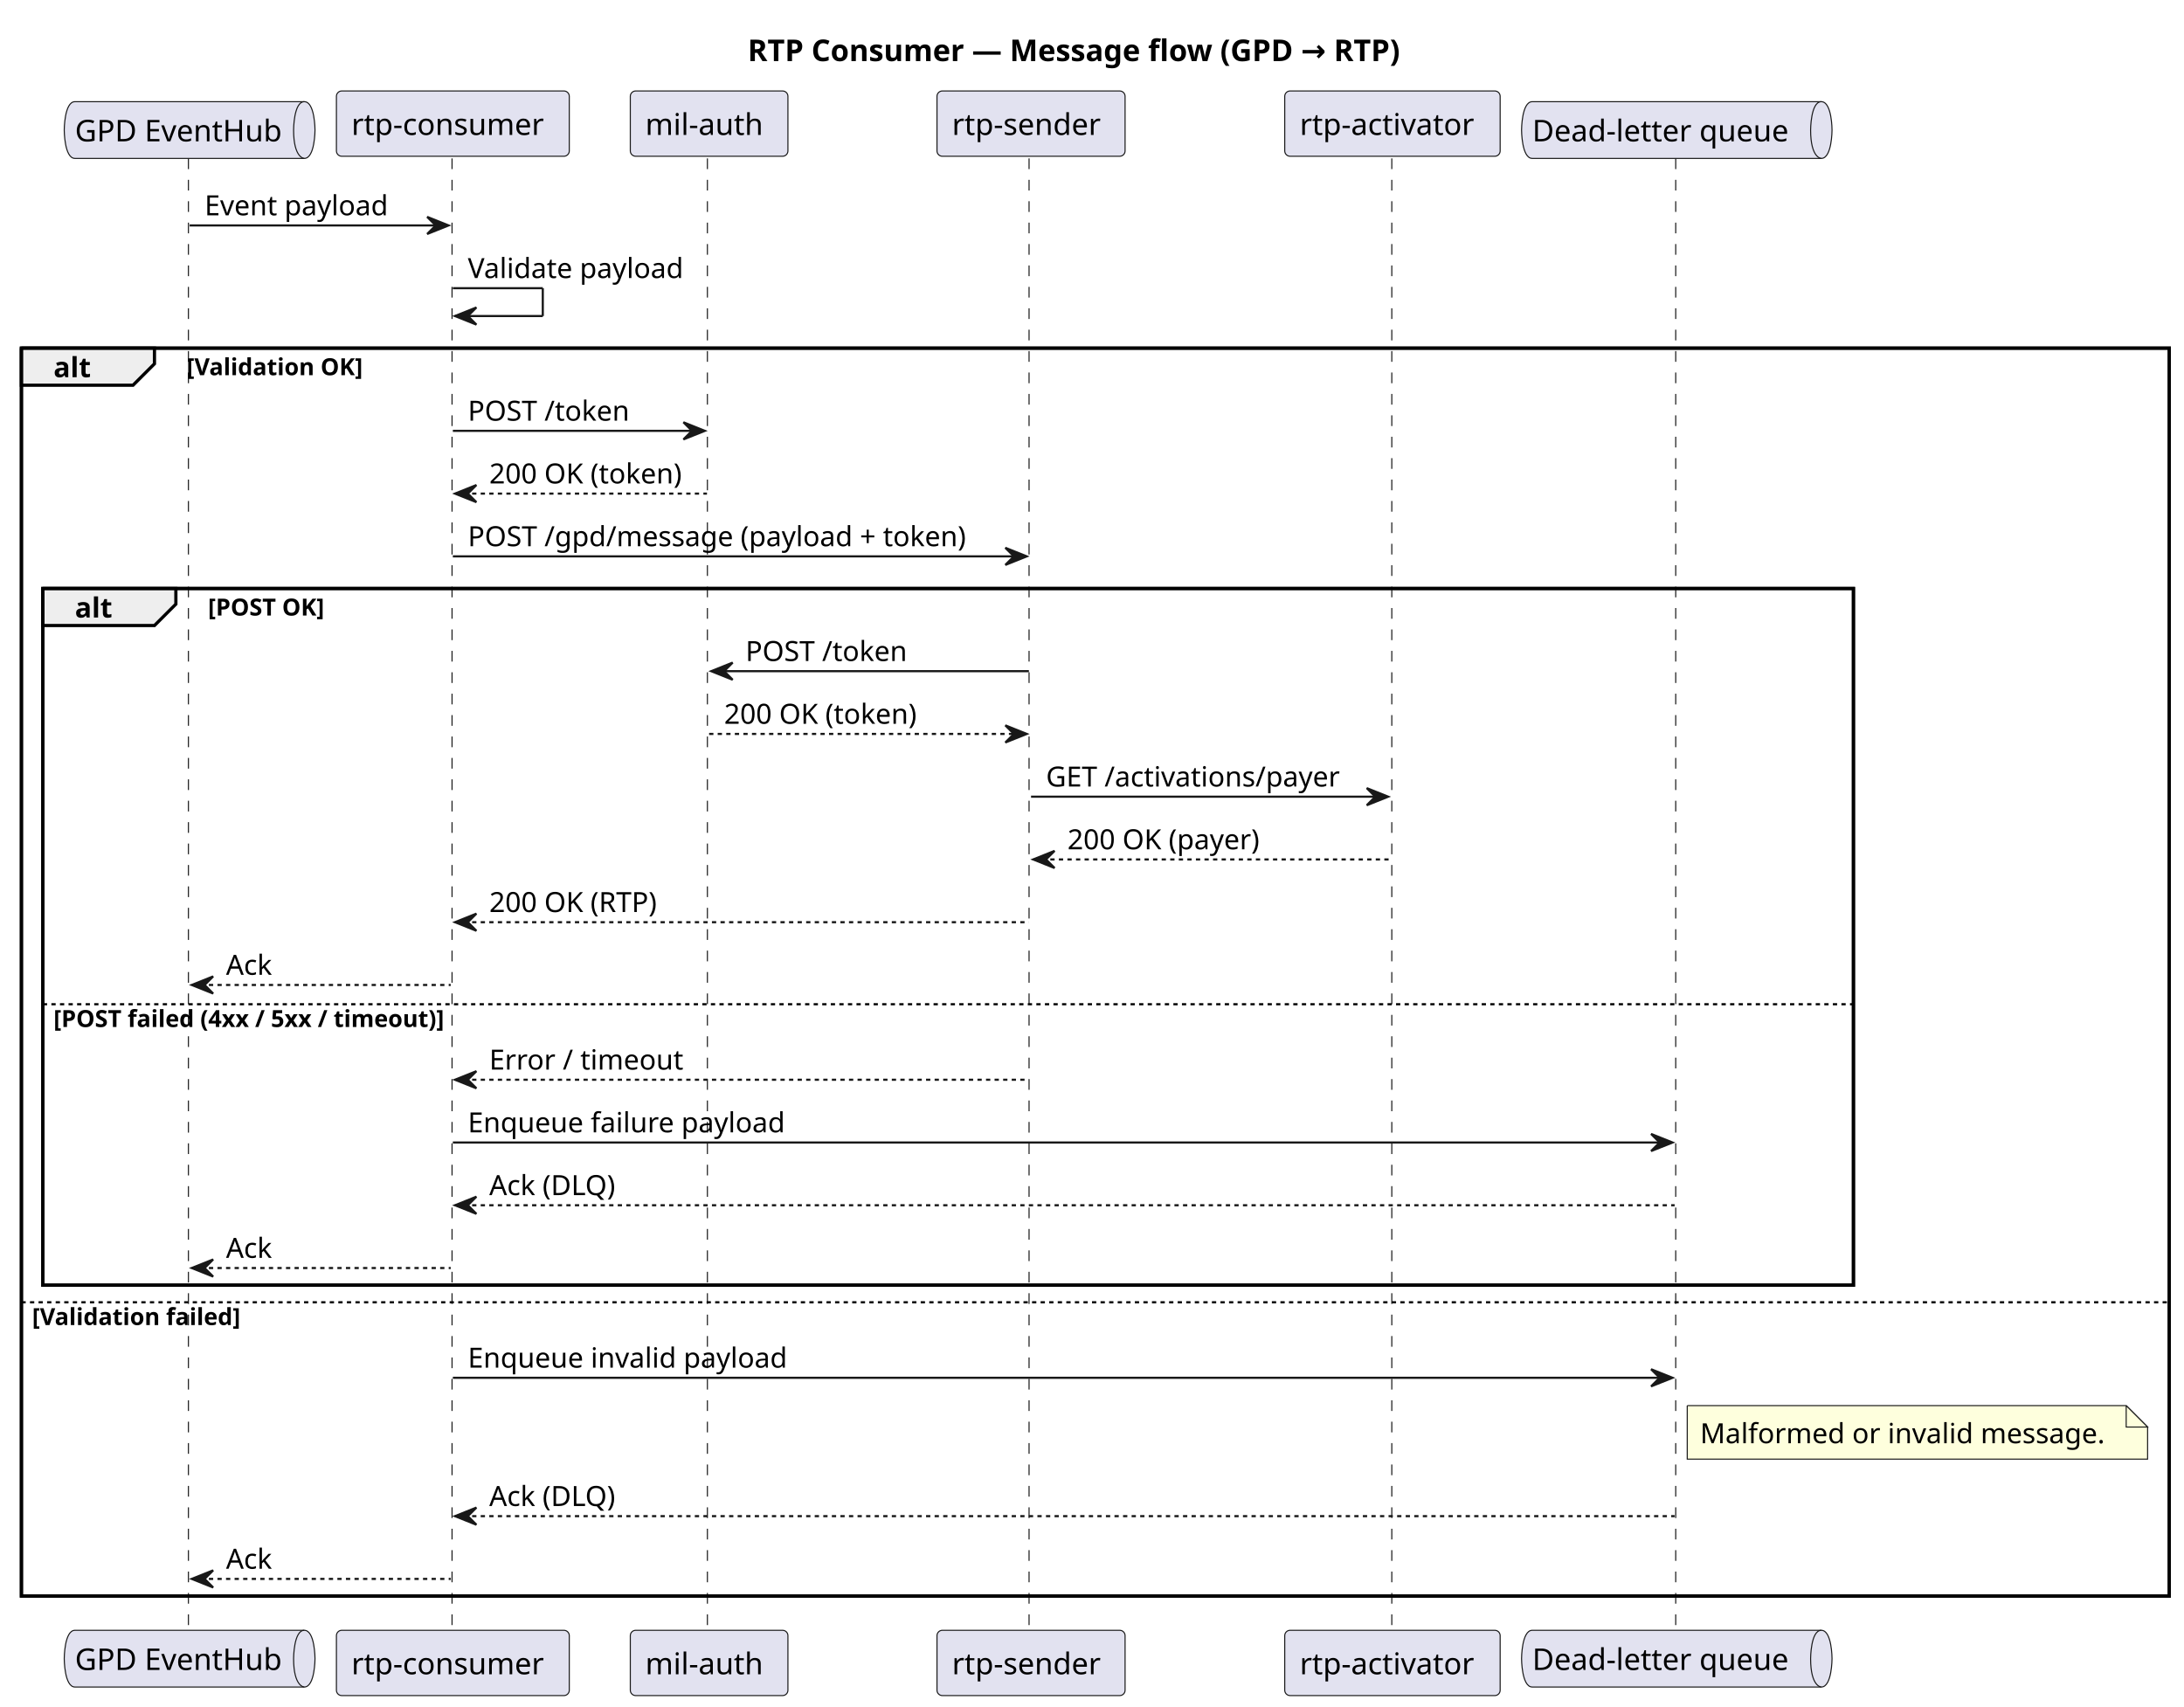
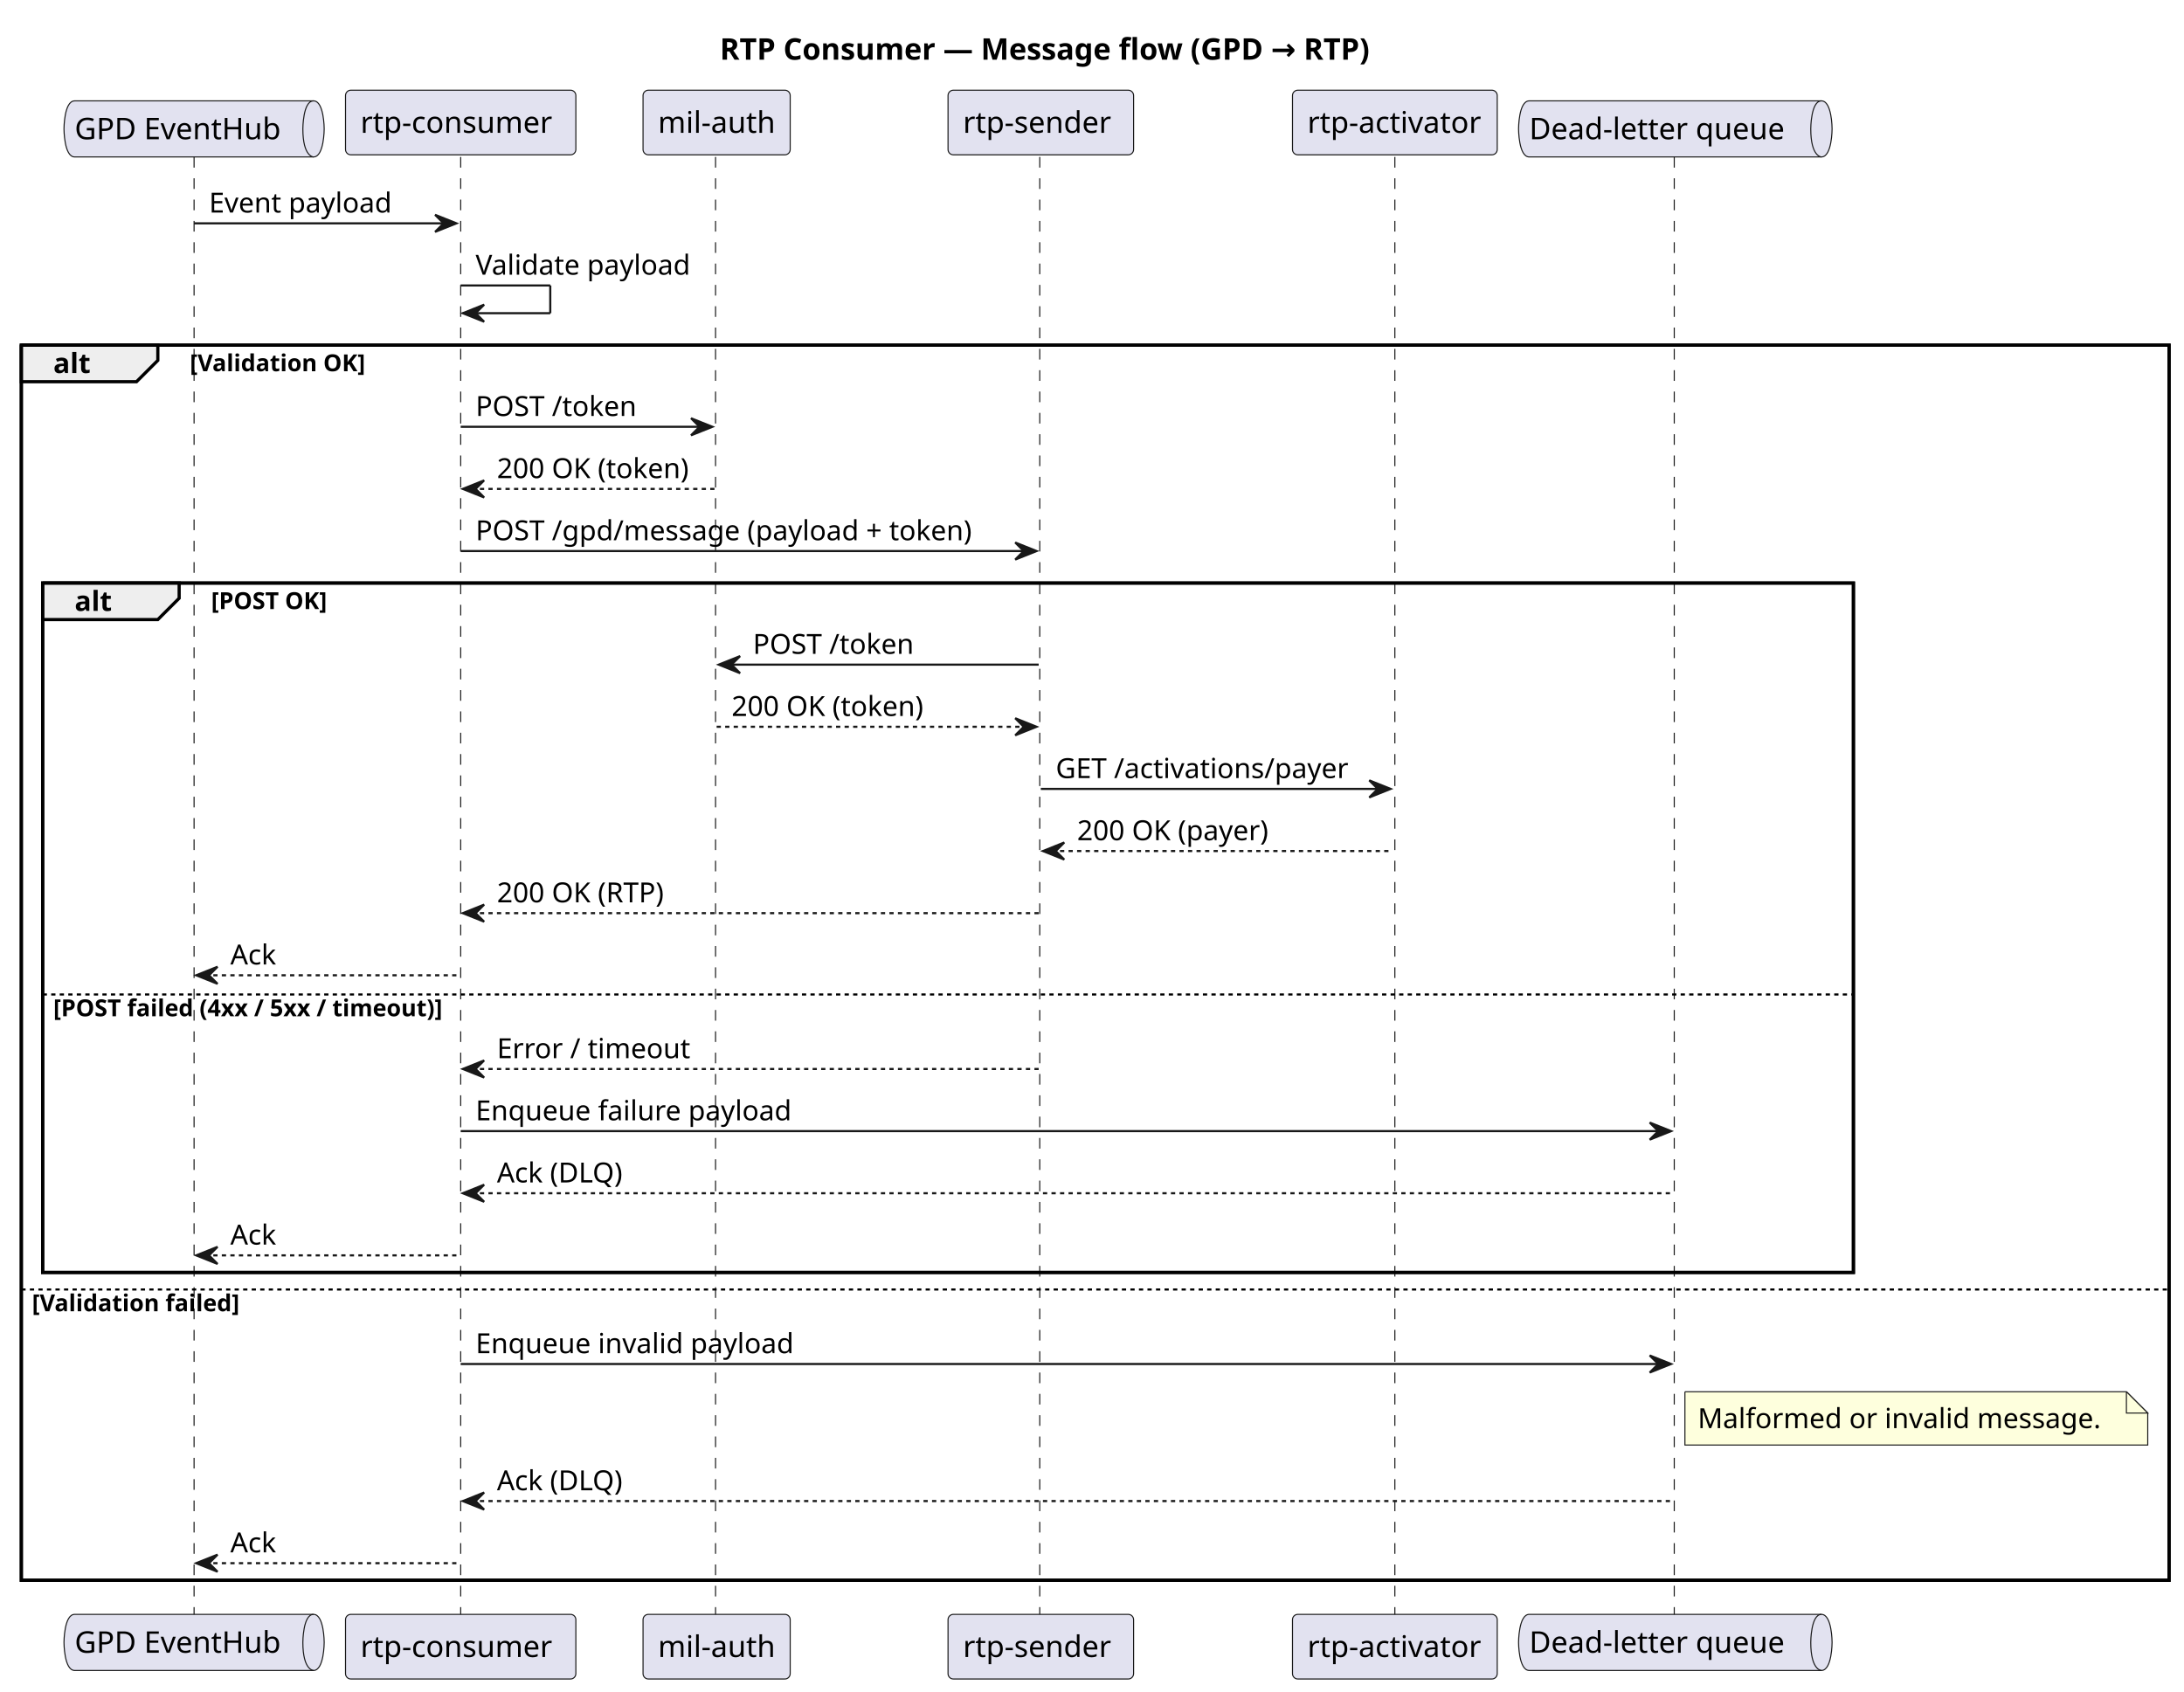
- <svg xmlns="http://www.w3.org/2000/svg" contentStyleType="text/css" data-diagram-type="SEQUENCE" height="797px" preserveAspectRatio="none" style="width:1020px;height:797px;background:#FFFFFF;" version="1.1" viewBox="0 0 1020 797" width="1020px" zoomAndPan="magnify">
+ <svg xmlns="http://www.w3.org/2000/svg" contentStyleType="text/css" height="793px" preserveAspectRatio="none" style="width:1024px;height:793px;background:#FFFFFF;" version="1.1" viewBox="0 0 1024 793" width="1024px" zoomAndPan="magnify">
  <defs />
  <g>
-     <text fill="#000000" font-family="sans-serif" font-size="14" font-weight="bold" lengthAdjust="spacing" textLength="323.764" x="349.183" y="28.535">RTP Consumer — Message flow (GPD → RTP)</text>
-     <rect fill="none" height="582.811" style="stroke:#000000;stroke-width:1.5;" width="1003.13" x="10" y="162.598" />
-     <rect fill="none" height="325.371" style="stroke:#000000;stroke-width:1.5;" width="845.614" x="20" y="274.84" />
-     <g>
-       <rect fill="#000000" fill-opacity="0" height="688.432" width="8" x="84.559" y="73.977" />
-       <line style="stroke:#181818;stroke-width:0.5;stroke-dasharray:5,5;" x1="88" x2="88" y1="73.977" y2="762.408" />
-     </g>
-     <g>
-       <rect fill="#000000" fill-opacity="0" height="688.432" width="8" x="207.498" y="73.977" />
-       <line style="stroke:#181818;stroke-width:0.5;stroke-dasharray:5,5;" x1="211.118" x2="211.118" y1="73.977" y2="762.408" />
-     </g>
-     <g>
-       <rect fill="#000000" fill-opacity="0" height="688.432" width="8" x="327.183" y="73.977" />
-       <line style="stroke:#181818;stroke-width:0.5;stroke-dasharray:5,5;" x1="330.378" x2="330.378" y1="73.977" y2="762.408" />
-     </g>
-     <g>
-       <rect fill="#000000" fill-opacity="0" height="688.432" width="8" x="477.527" y="73.977" />
-       <line style="stroke:#181818;stroke-width:0.5;stroke-dasharray:5,5;" x1="480.606" x2="480.606" y1="73.977" y2="762.408" />
-     </g>
-     <g>
-       <rect fill="#000000" fill-opacity="0" height="688.432" width="8" x="646.317" y="73.977" />
-       <line style="stroke:#181818;stroke-width:0.5;stroke-dasharray:5,5;" x1="650.015" x2="650.015" y1="73.977" y2="762.408" />
-     </g>
-     <g>
-       <rect fill="#000000" fill-opacity="0" height="688.432" width="8" x="779.117" y="73.977" />
-       <line style="stroke:#181818;stroke-width:0.5;stroke-dasharray:5,5;" x1="782.619" x2="782.619" y1="73.977" y2="762.408" />
-     </g>
-     <g class="participant participant-head" data-participant="EH">
-       <path d="M35,47.488 L142.118,47.488 C147.118,47.488 147.118,60.732 147.118,60.732 C147.118,60.732 147.118,73.977 142.118,73.977 L35,73.977 C30,73.977 30,60.732 30,60.732 C30,60.732 30,47.488 35,47.488" fill="#E2E2F0" style="stroke:#181818;stroke-width:0.5;" />
-       <path d="M142.118,47.488 C137.118,47.488 137.118,60.732 137.118,60.732 C137.118,73.977 142.118,73.977 142.118,73.977" fill="none" style="stroke:#181818;stroke-width:0.5;" />
-       <text fill="#000000" font-family="sans-serif" font-size="14" lengthAdjust="spacing" textLength="97.118" x="35" y="66.023">GPD EventHub</text>
-     </g>
-     <g class="participant participant-tail" data-participant="EH">
-       <path d="M35,761.408 L142.118,761.408 C147.118,761.408 147.118,774.652 147.118,774.652 C147.118,774.652 147.118,787.896 142.118,787.896 L35,787.896 C30,787.896 30,774.652 30,774.652 C30,774.652 30,761.408 35,761.408" fill="#E2E2F0" style="stroke:#181818;stroke-width:0.5;" />
-       <path d="M142.118,761.408 C137.118,761.408 137.118,774.652 137.118,774.652 C137.118,787.896 142.118,787.896 142.118,787.896" fill="none" style="stroke:#181818;stroke-width:0.5;" />
-       <text fill="#000000" font-family="sans-serif" font-size="14" lengthAdjust="spacing" textLength="97.118" x="35" y="779.943">GPD EventHub</text>
-     </g>
-     <g class="participant participant-head" data-participant="C">
-       <rect fill="#E2E2F0" height="30.488" rx="2.5" ry="2.5" style="stroke:#181818;stroke-width:0.5;" width="108.76" x="157.118" y="42.488" />
-       <text fill="#000000" font-family="sans-serif" font-size="14" lengthAdjust="spacing" textLength="94.76" x="164.118" y="63.023">rtp-consumer</text>
-     </g>
-     <g class="participant participant-tail" data-participant="C">
-       <rect fill="#E2E2F0" height="30.488" rx="2.5" ry="2.5" style="stroke:#181818;stroke-width:0.5;" width="108.76" x="157.118" y="761.408" />
-       <text fill="#000000" font-family="sans-serif" font-size="14" lengthAdjust="spacing" textLength="94.76" x="164.118" y="781.943">rtp-consumer</text>
-     </g>
-     <g class="participant participant-head" data-participant="MA">
-       <rect fill="#E2E2F0" height="30.488" rx="2.5" ry="2.5" style="stroke:#181818;stroke-width:0.5;" width="73.609" x="294.378" y="42.488" />
-       <text fill="#000000" font-family="sans-serif" font-size="14" lengthAdjust="spacing" textLength="59.609" x="301.378" y="63.023">mil-auth</text>
-     </g>
-     <g class="participant participant-tail" data-participant="MA">
-       <rect fill="#E2E2F0" height="30.488" rx="2.5" ry="2.5" style="stroke:#181818;stroke-width:0.5;" width="73.609" x="294.378" y="761.408" />
-       <text fill="#000000" font-family="sans-serif" font-size="14" lengthAdjust="spacing" textLength="59.609" x="301.378" y="781.943">mil-auth</text>
-     </g>
-     <g class="participant participant-head" data-participant="S">
-       <rect fill="#E2E2F0" height="30.488" rx="2.5" ry="2.5" style="stroke:#181818;stroke-width:0.5;" width="87.842" x="437.606" y="42.488" />
-       <text fill="#000000" font-family="sans-serif" font-size="14" lengthAdjust="spacing" textLength="73.842" x="444.606" y="63.023">rtp-sender</text>
-     </g>
-     <g class="participant participant-tail" data-participant="S">
-       <rect fill="#E2E2F0" height="30.488" rx="2.5" ry="2.5" style="stroke:#181818;stroke-width:0.5;" width="87.842" x="437.606" y="761.408" />
-       <text fill="#000000" font-family="sans-serif" font-size="14" lengthAdjust="spacing" textLength="73.842" x="444.606" y="781.943">rtp-sender</text>
-     </g>
-     <g class="participant participant-head" data-participant="A">
-       <rect fill="#E2E2F0" height="30.488" rx="2.5" ry="2.5" style="stroke:#181818;stroke-width:0.5;" width="100.605" x="600.015" y="42.488" />
-       <text fill="#000000" font-family="sans-serif" font-size="14" lengthAdjust="spacing" textLength="86.605" x="607.015" y="63.023">rtp-activator</text>
-     </g>
-     <g class="participant participant-tail" data-participant="A">
-       <rect fill="#E2E2F0" height="30.488" rx="2.5" ry="2.5" style="stroke:#181818;stroke-width:0.5;" width="100.605" x="600.015" y="761.408" />
-       <text fill="#000000" font-family="sans-serif" font-size="14" lengthAdjust="spacing" textLength="86.605" x="607.015" y="781.943">rtp-activator</text>
-     </g>
-     <g class="participant participant-head" data-participant="DLQ">
-       <path d="M715.619,47.488 L850.614,47.488 C855.614,47.488 855.614,60.732 855.614,60.732 C855.614,60.732 855.614,73.977 850.614,73.977 L715.619,73.977 C710.619,73.977 710.619,60.732 710.619,60.732 C710.619,60.732 710.619,47.488 715.619,47.488" fill="#E2E2F0" style="stroke:#181818;stroke-width:0.5;" />
-       <path d="M850.614,47.488 C845.614,47.488 845.614,60.732 845.614,60.732 C845.614,73.977 850.614,73.977 850.614,73.977" fill="none" style="stroke:#181818;stroke-width:0.5;" />
-       <text fill="#000000" font-family="sans-serif" font-size="14" lengthAdjust="spacing" textLength="124.995" x="715.619" y="66.023">Dead-letter queue</text>
-     </g>
-     <g class="participant participant-tail" data-participant="DLQ">
-       <path d="M715.619,761.408 L850.614,761.408 C855.614,761.408 855.614,774.652 855.614,774.652 C855.614,774.652 855.614,787.896 850.614,787.896 L715.619,787.896 C710.619,787.896 710.619,774.652 710.619,774.652 C710.619,774.652 710.619,761.408 715.619,761.408" fill="#E2E2F0" style="stroke:#181818;stroke-width:0.5;" />
-       <path d="M850.614,761.408 C845.614,761.408 845.614,774.652 845.614,774.652 C845.614,787.896 850.614,787.896 850.614,787.896" fill="none" style="stroke:#181818;stroke-width:0.5;" />
-       <text fill="#000000" font-family="sans-serif" font-size="14" lengthAdjust="spacing" textLength="124.995" x="715.619" y="779.943">Dead-letter queue</text>
-     </g>
-     <g class="message" data-participant-1="EH" data-participant-2="C">
-       <polygon fill="#181818" points="199.498,101.287,209.498,105.287,199.498,109.287,203.498,105.287" style="stroke:#181818;stroke-width:1;" />
-       <line style="stroke:#181818;stroke-width:1;" x1="88.559" x2="205.498" y1="105.287" y2="105.287" />
-       <text fill="#000000" font-family="sans-serif" font-size="13" lengthAdjust="spacing" textLength="87.318" x="95.559" y="100.545">Event payload</text>
-     </g>
-     <g class="message" data-participant-1="C" data-participant-2="C">
-       <line style="stroke:#181818;stroke-width:1;" x1="211.498" x2="253.498" y1="134.598" y2="134.598" />
-       <line style="stroke:#181818;stroke-width:1;" x1="253.498" x2="253.498" y1="134.598" y2="147.598" />
-       <line style="stroke:#181818;stroke-width:1;" x1="212.498" x2="253.498" y1="147.598" y2="147.598" />
-       <polygon fill="#181818" points="222.498,143.598,212.498,147.598,222.498,151.598,218.498,147.598" style="stroke:#181818;stroke-width:1;" />
-       <text fill="#000000" font-family="sans-serif" font-size="13" lengthAdjust="spacing" textLength="104.032" x="218.498" y="129.856">Validate payload</text>
-     </g>
-     <path d="M10,162.598 L72.139,162.598 L72.139,169.908 L62.139,179.908 L10,179.908 L10,162.598" fill="#EEEEEE" style="stroke:#000000;stroke-width:1.5;" />
-     <rect fill="none" height="582.811" style="stroke:#000000;stroke-width:1.5;" width="1003.13" x="10" y="162.598" />
-     <text fill="#000000" font-family="sans-serif" font-size="13" font-weight="bold" lengthAdjust="spacing" textLength="17.139" x="25" y="176.166">alt</text>
-     <text fill="#000000" font-family="sans-serif" font-size="11" font-weight="bold" lengthAdjust="spacing" textLength="85.991" x="87.139" y="175.232">[Validation OK]</text>
-     <g class="message" data-participant-1="C" data-participant-2="MA">
-       <polygon fill="#181818" points="319.183,197.219,329.183,201.219,319.183,205.219,323.183,201.219" style="stroke:#181818;stroke-width:1;" />
-       <line style="stroke:#181818;stroke-width:1;" x1="211.498" x2="325.183" y1="201.219" y2="201.219" />
-       <text fill="#000000" font-family="sans-serif" font-size="13" lengthAdjust="spacing" textLength="79.193" x="218.498" y="196.477">POST /token</text>
-     </g>
-     <g class="message" data-participant-1="MA" data-participant-2="C">
-       <polygon fill="#181818" points="222.498,226.529,212.498,230.529,222.498,234.529,218.498,230.529" style="stroke:#181818;stroke-width:1;" />
-       <line style="stroke:#181818;stroke-width:1;stroke-dasharray:2,2;" x1="216.498" x2="330.183" y1="230.529" y2="230.529" />
-       <text fill="#000000" font-family="sans-serif" font-size="13" lengthAdjust="spacing" textLength="95.685" x="228.498" y="225.787">200 OK (token)</text>
-     </g>
-     <g class="message" data-participant-1="C" data-participant-2="S">
-       <polygon fill="#181818" points="469.527,255.84,479.527,259.84,469.527,263.84,473.527,259.84" style="stroke:#181818;stroke-width:1;" />
-       <line style="stroke:#181818;stroke-width:1;" x1="211.498" x2="475.527" y1="259.84" y2="259.84" />
-       <text fill="#000000" font-family="sans-serif" font-size="13" lengthAdjust="spacing" textLength="246.029" x="218.498" y="255.098">POST /gpd/message (payload + token)</text>
-     </g>
-     <path d="M20,274.84 L82.139,274.84 L82.139,282.15 L72.139,292.15 L20,292.15 L20,274.84" fill="#EEEEEE" style="stroke:#000000;stroke-width:1.5;" />
-     <rect fill="none" height="325.371" style="stroke:#000000;stroke-width:1.5;" width="845.614" x="20" y="274.84" />
-     <text fill="#000000" font-family="sans-serif" font-size="13" font-weight="bold" lengthAdjust="spacing" textLength="17.139" x="35" y="288.408">alt</text>
-     <text fill="#000000" font-family="sans-serif" font-size="11" font-weight="bold" lengthAdjust="spacing" textLength="58.319" x="97.139" y="287.475">[POST OK]</text>
-     <g class="message" data-participant-1="S" data-participant-2="MA">
-       <polygon fill="#181818" points="342.183,309.461,332.183,313.461,342.183,317.461,338.183,313.461" style="stroke:#181818;stroke-width:1;" />
-       <line style="stroke:#181818;stroke-width:1;" x1="336.183" x2="480.527" y1="313.461" y2="313.461" />
-       <text fill="#000000" font-family="sans-serif" font-size="13" lengthAdjust="spacing" textLength="79.193" x="348.183" y="308.719">POST /token</text>
-     </g>
-     <g class="message" data-participant-1="MA" data-participant-2="S">
-       <polygon fill="#181818" points="469.527,338.772,479.527,342.772,469.527,346.772,473.527,342.772" style="stroke:#181818;stroke-width:1;" />
-       <line style="stroke:#181818;stroke-width:1;stroke-dasharray:2,2;" x1="331.183" x2="475.527" y1="342.772" y2="342.772" />
-       <text fill="#000000" font-family="sans-serif" font-size="13" lengthAdjust="spacing" textLength="95.685" x="338.183" y="338.029">200 OK (token)</text>
-     </g>
-     <g class="message" data-participant-1="S" data-participant-2="A">
-       <polygon fill="#181818" points="638.317,368.082,648.317,372.082,638.317,376.082,642.317,372.082" style="stroke:#181818;stroke-width:1;" />
-       <line style="stroke:#181818;stroke-width:1;" x1="481.527" x2="644.317" y1="372.082" y2="372.082" />
-       <text fill="#000000" font-family="sans-serif" font-size="13" lengthAdjust="spacing" textLength="144.79" x="488.527" y="367.34">GET /activations/payer</text>
-     </g>
-     <g class="message" data-participant-1="A" data-participant-2="S">
-       <polygon fill="#181818" points="492.527,397.393,482.527,401.393,492.527,405.393,488.527,401.393" style="stroke:#181818;stroke-width:1;" />
-       <line style="stroke:#181818;stroke-width:1;stroke-dasharray:2,2;" x1="486.527" x2="649.317" y1="401.393" y2="401.393" />
-       <text fill="#000000" font-family="sans-serif" font-size="13" lengthAdjust="spacing" textLength="94.644" x="498.527" y="396.65">200 OK (payer)</text>
-     </g>
-     <g class="message" data-participant-1="S" data-participant-2="C">
-       <polygon fill="#181818" points="222.498,426.703,212.498,430.703,222.498,434.703,218.498,430.703" style="stroke:#181818;stroke-width:1;" />
-       <line style="stroke:#181818;stroke-width:1;stroke-dasharray:2,2;" x1="216.498" x2="480.527" y1="430.703" y2="430.703" />
-       <text fill="#000000" font-family="sans-serif" font-size="13" lengthAdjust="spacing" textLength="83.554" x="228.498" y="425.961">200 OK (RTP)</text>
-     </g>
-     <g class="message" data-participant-1="C" data-participant-2="EH">
-       <polygon fill="#181818" points="99.559,456.014,89.559,460.014,99.559,464.014,95.559,460.014" style="stroke:#181818;stroke-width:1;" />
-       <line style="stroke:#181818;stroke-width:1;stroke-dasharray:2,2;" x1="93.559" x2="210.498" y1="460.014" y2="460.014" />
-       <text fill="#000000" font-family="sans-serif" font-size="13" lengthAdjust="spacing" textLength="23.226" x="105.559" y="455.272">Ack</text>
-     </g>
-     <line style="stroke:#000000;stroke-width:1;stroke-dasharray:2,2;" x1="20" x2="865.614" y1="469.014" y2="469.014" />
-     <text fill="#000000" font-family="sans-serif" font-size="11" font-weight="bold" lengthAdjust="spacing" textLength="196.453" x="25" y="479.648">[POST failed (4xx / 5xx / timeout)]</text>
-     <g class="message" data-participant-1="S" data-participant-2="C">
-       <polygon fill="#181818" points="222.498,500.279,212.498,504.279,222.498,508.279,218.498,504.279" style="stroke:#181818;stroke-width:1;" />
-       <line style="stroke:#181818;stroke-width:1;stroke-dasharray:2,2;" x1="216.498" x2="480.527" y1="504.279" y2="504.279" />
-       <text fill="#000000" font-family="sans-serif" font-size="13" lengthAdjust="spacing" textLength="94.948" x="228.498" y="499.537">Error / timeout</text>
-     </g>
-     <g class="message" data-participant-1="C" data-participant-2="DLQ">
-       <polygon fill="#181818" points="771.117,529.59,781.117,533.59,771.117,537.59,775.117,533.59" style="stroke:#181818;stroke-width:1;" />
-       <line style="stroke:#181818;stroke-width:1;" x1="211.498" x2="777.117" y1="533.59" y2="533.59" />
-       <text fill="#000000" font-family="sans-serif" font-size="13" lengthAdjust="spacing" textLength="151.506" x="218.498" y="528.848">Enqueue failure payload</text>
-     </g>
-     <g class="message" data-participant-1="DLQ" data-participant-2="C">
-       <polygon fill="#181818" points="222.498,558.9,212.498,562.9,222.498,566.9,218.498,562.9" style="stroke:#181818;stroke-width:1;" />
-       <line style="stroke:#181818;stroke-width:1;stroke-dasharray:2,2;" x1="216.498" x2="782.117" y1="562.9" y2="562.9" />
-       <text fill="#000000" font-family="sans-serif" font-size="13" lengthAdjust="spacing" textLength="62.562" x="228.498" y="558.158">Ack (DLQ)</text>
-     </g>
-     <g class="message" data-participant-1="C" data-participant-2="EH">
-       <polygon fill="#181818" points="99.559,588.211,89.559,592.211,99.559,596.211,95.559,592.211" style="stroke:#181818;stroke-width:1;" />
-       <line style="stroke:#181818;stroke-width:1;stroke-dasharray:2,2;" x1="93.559" x2="210.498" y1="592.211" y2="592.211" />
-       <text fill="#000000" font-family="sans-serif" font-size="13" lengthAdjust="spacing" textLength="23.226" x="105.559" y="587.469">Ack</text>
-     </g>
-     <line style="stroke:#000000;stroke-width:1;stroke-dasharray:2,2;" x1="10" x2="1013.13" y1="608.211" y2="608.211" />
-     <text fill="#000000" font-family="sans-serif" font-size="11" font-weight="bold" lengthAdjust="spacing" textLength="101.041" x="15" y="618.846">[Validation failed]</text>
-     <g class="message" data-participant-1="C" data-participant-2="DLQ">
-       <polygon fill="#181818" points="771.117,639.477,781.117,643.477,771.117,647.477,775.117,643.477" style="stroke:#181818;stroke-width:1;" />
-       <line style="stroke:#181818;stroke-width:1;" x1="211.498" x2="777.117" y1="643.477" y2="643.477" />
-       <text fill="#000000" font-family="sans-serif" font-size="13" lengthAdjust="spacing" textLength="152.833" x="218.498" y="638.734">Enqueue invalid payload</text>
-     </g>
-     <path d="M788,656.477 L788,681.477 L1003,681.477 L1003,666.477 L993,656.477 L788,656.477" fill="#FEFFDD" style="stroke:#181818;stroke-width:0.5;" />
-     <path d="M993,656.477 L993,666.477 L1003,666.477 L993,656.477" fill="#FEFFDD" style="stroke:#181818;stroke-width:0.5;" />
-     <text fill="#000000" font-family="sans-serif" font-size="13" lengthAdjust="spacing" textLength="194.13" x="794" y="674.045">Malformed or invalid message.</text>
-     <g class="message" data-participant-1="DLQ" data-participant-2="C">
-       <polygon fill="#181818" points="222.498,704.098,212.498,708.098,222.498,712.098,218.498,708.098" style="stroke:#181818;stroke-width:1;" />
-       <line style="stroke:#181818;stroke-width:1;stroke-dasharray:2,2;" x1="216.498" x2="782.117" y1="708.098" y2="708.098" />
-       <text fill="#000000" font-family="sans-serif" font-size="13" lengthAdjust="spacing" textLength="62.562" x="228.498" y="703.356">Ack (DLQ)</text>
-     </g>
-     <g class="message" data-participant-1="C" data-participant-2="EH">
-       <polygon fill="#181818" points="99.559,733.408,89.559,737.408,99.559,741.408,95.559,737.408" style="stroke:#181818;stroke-width:1;" />
-       <line style="stroke:#181818;stroke-width:1;stroke-dasharray:2,2;" x1="93.559" x2="210.498" y1="737.408" y2="737.408" />
-       <text fill="#000000" font-family="sans-serif" font-size="13" lengthAdjust="spacing" textLength="23.226" x="105.559" y="732.666">Ack</text>
-     </g>
+     <text fill="#000000" font-family="sans-serif" font-size="14" font-weight="bold" lengthAdjust="spacing" textLength="351" x="337.5" y="27.995">RTP Consumer — Message flow (GPD → RTP)</text>
+     <rect fill="none" height="579.133" style="stroke:#000000;stroke-width:1.5;" width="1007" x="10" y="161.859" />
+     <rect fill="none" height="323.266" style="stroke:#000000;stroke-width:1.5;" width="849" x="20" y="273.391" />
+     <line style="stroke:#181818;stroke-width:0.5;stroke-dasharray:5.0,5.0;" x1="91" x2="91" y1="73.594" y2="757.992" />
+     <line style="stroke:#181818;stroke-width:0.5;stroke-dasharray:5.0,5.0;" x1="216" x2="216" y1="73.594" y2="757.992" />
+     <line style="stroke:#181818;stroke-width:0.5;stroke-dasharray:5.0,5.0;" x1="335.5" x2="335.5" y1="73.594" y2="757.992" />
+     <line style="stroke:#181818;stroke-width:0.5;stroke-dasharray:5.0,5.0;" x1="487.5" x2="487.5" y1="73.594" y2="757.992" />
+     <line style="stroke:#181818;stroke-width:0.5;stroke-dasharray:5.0,5.0;" x1="654" x2="654" y1="73.594" y2="757.992" />
+     <line style="stroke:#181818;stroke-width:0.5;stroke-dasharray:5.0,5.0;" x1="785" x2="785" y1="73.594" y2="757.992" />
+     <path d="M35,47.297 L147,47.297 C152,47.297 152,60.445 152,60.445 C152,60.445 152,73.594 147,73.594 L35,73.594 C30,73.594 30,60.445 30,60.445 C30,60.445 30,47.297 35,47.297 " fill="#E2E2F0" style="stroke:#181818;stroke-width:0.5;" />
+     <path d="M147,47.297 C142,47.297 142,60.445 142,60.445 C142,73.594 147,73.594 147,73.594 " fill="none" style="stroke:#181818;stroke-width:0.5;" />
+     <text fill="#000000" font-family="sans-serif" font-size="14" lengthAdjust="spacing" textLength="102" x="35" y="65.292">GPD EventHub</text>
+     <path d="M35,756.992 L147,756.992 C152,756.992 152,770.141 152,770.141 C152,770.141 152,783.289 147,783.289 L35,783.289 C30,783.289 30,770.141 30,770.141 C30,770.141 30,756.992 35,756.992 " fill="#E2E2F0" style="stroke:#181818;stroke-width:0.5;" />
+     <path d="M147,756.992 C142,756.992 142,770.141 142,770.141 C142,783.289 147,783.289 147,783.289 " fill="none" style="stroke:#181818;stroke-width:0.5;" />
+     <text fill="#000000" font-family="sans-serif" font-size="14" lengthAdjust="spacing" textLength="102" x="35" y="774.987">GPD EventHub</text>
+     <rect fill="#E2E2F0" height="30.297" rx="2.5" ry="2.5" style="stroke:#181818;stroke-width:0.5;" width="108" x="162" y="42.297" />
+     <text fill="#000000" font-family="sans-serif" font-size="14" lengthAdjust="spacing" textLength="94" x="169" y="62.292">rtp-consumer</text>
+     <rect fill="#E2E2F0" height="30.297" rx="2.5" ry="2.5" style="stroke:#181818;stroke-width:0.5;" width="108" x="162" y="756.992" />
+     <text fill="#000000" font-family="sans-serif" font-size="14" lengthAdjust="spacing" textLength="94" x="169" y="776.987">rtp-consumer</text>
+     <rect fill="#E2E2F0" height="30.297" rx="2.5" ry="2.5" style="stroke:#181818;stroke-width:0.5;" width="69" x="301.5" y="42.297" />
+     <text fill="#000000" font-family="sans-serif" font-size="14" lengthAdjust="spacing" textLength="55" x="308.5" y="62.292">mil-auth</text>
+     <rect fill="#E2E2F0" height="30.297" rx="2.5" ry="2.5" style="stroke:#181818;stroke-width:0.5;" width="69" x="301.5" y="756.992" />
+     <text fill="#000000" font-family="sans-serif" font-size="14" lengthAdjust="spacing" textLength="55" x="308.5" y="776.987">mil-auth</text>
+     <rect fill="#E2E2F0" height="30.297" rx="2.5" ry="2.5" style="stroke:#181818;stroke-width:0.5;" width="87" x="444.5" y="42.297" />
+     <text fill="#000000" font-family="sans-serif" font-size="14" lengthAdjust="spacing" textLength="73" x="451.5" y="62.292">rtp-sender</text>
+     <rect fill="#E2E2F0" height="30.297" rx="2.5" ry="2.5" style="stroke:#181818;stroke-width:0.5;" width="87" x="444.5" y="756.992" />
+     <text fill="#000000" font-family="sans-serif" font-size="14" lengthAdjust="spacing" textLength="73" x="451.5" y="776.987">rtp-sender</text>
+     <rect fill="#E2E2F0" height="30.297" rx="2.5" ry="2.5" style="stroke:#181818;stroke-width:0.5;" width="96" x="606" y="42.297" />
+     <text fill="#000000" font-family="sans-serif" font-size="14" lengthAdjust="spacing" textLength="82" x="613" y="62.292">rtp-activator</text>
+     <rect fill="#E2E2F0" height="30.297" rx="2.5" ry="2.5" style="stroke:#181818;stroke-width:0.5;" width="96" x="606" y="756.992" />
+     <text fill="#000000" font-family="sans-serif" font-size="14" lengthAdjust="spacing" textLength="82" x="613" y="776.987">rtp-activator</text>
+     <path d="M717,47.297 L854,47.297 C859,47.297 859,60.445 859,60.445 C859,60.445 859,73.594 854,73.594 L717,73.594 C712,73.594 712,60.445 712,60.445 C712,60.445 712,47.297 717,47.297 " fill="#E2E2F0" style="stroke:#181818;stroke-width:0.5;" />
+     <path d="M854,47.297 C849,47.297 849,60.445 849,60.445 C849,73.594 854,73.594 854,73.594 " fill="none" style="stroke:#181818;stroke-width:0.5;" />
+     <text fill="#000000" font-family="sans-serif" font-size="14" lengthAdjust="spacing" textLength="127" x="717" y="65.292">Dead-letter queue</text>
+     <path d="M717,756.992 L854,756.992 C859,756.992 859,770.141 859,770.141 C859,770.141 859,783.289 854,783.289 L717,783.289 C712,783.289 712,770.141 712,770.141 C712,770.141 712,756.992 717,756.992 " fill="#E2E2F0" style="stroke:#181818;stroke-width:0.5;" />
+     <path d="M854,756.992 C849,756.992 849,770.141 849,770.141 C849,783.289 854,783.289 854,783.289 " fill="none" style="stroke:#181818;stroke-width:0.5;" />
+     <text fill="#000000" font-family="sans-serif" font-size="14" lengthAdjust="spacing" textLength="127" x="717" y="774.987">Dead-letter queue</text>
+     <polygon fill="#181818" points="204,100.727,214,104.727,204,108.727,208,104.727" style="stroke:#181818;stroke-width:1.0;" />
+     <line style="stroke:#181818;stroke-width:1.0;" x1="91" x2="210" y1="104.727" y2="104.727" />
+     <text fill="#000000" font-family="sans-serif" font-size="13" lengthAdjust="spacing" textLength="90" x="98" y="99.661">Event payload</text>
+     <line style="stroke:#181818;stroke-width:1.0;" x1="216" x2="258" y1="133.859" y2="133.859" />
+     <line style="stroke:#181818;stroke-width:1.0;" x1="258" x2="258" y1="133.859" y2="146.859" />
+     <line style="stroke:#181818;stroke-width:1.0;" x1="217" x2="258" y1="146.859" y2="146.859" />
+     <polygon fill="#181818" points="227,142.859,217,146.859,227,150.859,223,146.859" style="stroke:#181818;stroke-width:1.0;" />
+     <text fill="#000000" font-family="sans-serif" font-size="13" lengthAdjust="spacing" textLength="106" x="223" y="128.793">Validate payload</text>
+     <path d="M10,161.859 L74,161.859 L74,168.992 L64,178.992 L10,178.992 L10,161.859 " fill="#EEEEEE" style="stroke:#000000;stroke-width:1.5;" />
+     <rect fill="none" height="579.133" style="stroke:#000000;stroke-width:1.5;" width="1007" x="10" y="161.859" />
+     <text fill="#000000" font-family="sans-serif" font-size="13" font-weight="bold" lengthAdjust="spacing" textLength="19" x="25" y="174.926">alt</text>
+     <text fill="#000000" font-family="sans-serif" font-size="11" font-weight="bold" lengthAdjust="spacing" textLength="98" x="89" y="174.07">[Validation OK]</text>
+     <polygon fill="#181818" points="324,196.125,334,200.125,324,204.125,328,200.125" style="stroke:#181818;stroke-width:1.0;" />
+     <line style="stroke:#181818;stroke-width:1.0;" x1="216" x2="330" y1="200.125" y2="200.125" />
+     <text fill="#000000" font-family="sans-serif" font-size="13" lengthAdjust="spacing" textLength="78" x="223" y="195.059">POST /token</text>
+     <polygon fill="#181818" points="227,225.258,217,229.258,227,233.258,223,229.258" style="stroke:#181818;stroke-width:1.0;" />
+     <line style="stroke:#181818;stroke-width:1.0;stroke-dasharray:2.0,2.0;" x1="221" x2="335" y1="229.258" y2="229.258" />
+     <text fill="#000000" font-family="sans-serif" font-size="13" lengthAdjust="spacing" textLength="96" x="233" y="224.192">200 OK (token)</text>
+     <polygon fill="#181818" points="476,254.391,486,258.391,476,262.391,480,258.391" style="stroke:#181818;stroke-width:1.0;" />
+     <line style="stroke:#181818;stroke-width:1.0;" x1="216" x2="482" y1="258.391" y2="258.391" />
+     <text fill="#000000" font-family="sans-serif" font-size="13" lengthAdjust="spacing" textLength="248" x="223" y="253.325">POST /gpd/message (payload + token)</text>
+     <path d="M20,273.391 L84,273.391 L84,280.523 L74,290.523 L20,290.523 L20,273.391 " fill="#EEEEEE" style="stroke:#000000;stroke-width:1.5;" />
+     <rect fill="none" height="323.266" style="stroke:#000000;stroke-width:1.5;" width="849" x="20" y="273.391" />
+     <text fill="#000000" font-family="sans-serif" font-size="13" font-weight="bold" lengthAdjust="spacing" textLength="19" x="35" y="286.457">alt</text>
+     <text fill="#000000" font-family="sans-serif" font-size="11" font-weight="bold" lengthAdjust="spacing" textLength="67" x="99" y="285.601">[POST OK]</text>
+     <polygon fill="#181818" points="347,307.656,337,311.656,347,315.656,343,311.656" style="stroke:#181818;stroke-width:1.0;" />
+     <line style="stroke:#181818;stroke-width:1.0;" x1="341" x2="487" y1="311.656" y2="311.656" />
+     <text fill="#000000" font-family="sans-serif" font-size="13" lengthAdjust="spacing" textLength="78" x="353" y="306.59">POST /token</text>
+     <polygon fill="#181818" points="476,336.789,486,340.789,476,344.789,480,340.789" style="stroke:#181818;stroke-width:1.0;" />
+     <line style="stroke:#181818;stroke-width:1.0;stroke-dasharray:2.0,2.0;" x1="336" x2="482" y1="340.789" y2="340.789" />
+     <text fill="#000000" font-family="sans-serif" font-size="13" lengthAdjust="spacing" textLength="96" x="343" y="335.723">200 OK (token)</text>
+     <polygon fill="#181818" points="642,365.922,652,369.922,642,373.922,646,369.922" style="stroke:#181818;stroke-width:1.0;" />
+     <line style="stroke:#181818;stroke-width:1.0;" x1="488" x2="648" y1="369.922" y2="369.922" />
+     <text fill="#000000" font-family="sans-serif" font-size="13" lengthAdjust="spacing" textLength="142" x="495" y="364.856">GET /activations/payer</text>
+     <polygon fill="#181818" points="499,395.055,489,399.055,499,403.055,495,399.055" style="stroke:#181818;stroke-width:1.0;" />
+     <line style="stroke:#181818;stroke-width:1.0;stroke-dasharray:2.0,2.0;" x1="493" x2="653" y1="399.055" y2="399.055" />
+     <text fill="#000000" font-family="sans-serif" font-size="13" lengthAdjust="spacing" textLength="96" x="505" y="393.989">200 OK (payer)</text>
+     <polygon fill="#181818" points="227,424.188,217,428.188,227,432.188,223,428.188" style="stroke:#181818;stroke-width:1.0;" />
+     <line style="stroke:#181818;stroke-width:1.0;stroke-dasharray:2.0,2.0;" x1="221" x2="487" y1="428.188" y2="428.188" />
+     <text fill="#000000" font-family="sans-serif" font-size="13" lengthAdjust="spacing" textLength="83" x="233" y="423.122">200 OK (RTP)</text>
+     <polygon fill="#181818" points="102,453.32,92,457.32,102,461.32,98,457.32" style="stroke:#181818;stroke-width:1.0;" />
+     <line style="stroke:#181818;stroke-width:1.0;stroke-dasharray:2.0,2.0;" x1="96" x2="215" y1="457.32" y2="457.32" />
+     <text fill="#000000" font-family="sans-serif" font-size="13" lengthAdjust="spacing" textLength="23" x="108" y="452.254">Ack</text>
+     <line style="stroke:#000000;stroke-width:1.0;stroke-dasharray:2.0,2.0;" x1="20" x2="869" y1="466.32" y2="466.32" />
+     <text fill="#000000" font-family="sans-serif" font-size="11" font-weight="bold" lengthAdjust="spacing" textLength="216" x="25" y="476.531">[POST failed (4xx / 5xx / timeout)]</text>
+     <polygon fill="#181818" points="227,497.258,217,501.258,227,505.258,223,501.258" style="stroke:#181818;stroke-width:1.0;" />
+     <line style="stroke:#181818;stroke-width:1.0;stroke-dasharray:2.0,2.0;" x1="221" x2="487" y1="501.258" y2="501.258" />
+     <text fill="#000000" font-family="sans-serif" font-size="13" lengthAdjust="spacing" textLength="93" x="233" y="496.192">Error / timeout</text>
+     <polygon fill="#181818" points="773.5,526.391,783.5,530.391,773.5,534.391,777.5,530.391" style="stroke:#181818;stroke-width:1.0;" />
+     <line style="stroke:#181818;stroke-width:1.0;" x1="216" x2="779.5" y1="530.391" y2="530.391" />
+     <text fill="#000000" font-family="sans-serif" font-size="13" lengthAdjust="spacing" textLength="153" x="223" y="525.325">Enqueue failure payload</text>
+     <polygon fill="#181818" points="227,555.523,217,559.523,227,563.523,223,559.523" style="stroke:#181818;stroke-width:1.0;" />
+     <line style="stroke:#181818;stroke-width:1.0;stroke-dasharray:2.0,2.0;" x1="221" x2="784.5" y1="559.523" y2="559.523" />
+     <text fill="#000000" font-family="sans-serif" font-size="13" lengthAdjust="spacing" textLength="64" x="233" y="554.457">Ack (DLQ)</text>
+     <polygon fill="#181818" points="102,584.656,92,588.656,102,592.656,98,588.656" style="stroke:#181818;stroke-width:1.0;" />
+     <line style="stroke:#181818;stroke-width:1.0;stroke-dasharray:2.0,2.0;" x1="96" x2="215" y1="588.656" y2="588.656" />
+     <text fill="#000000" font-family="sans-serif" font-size="13" lengthAdjust="spacing" textLength="23" x="108" y="583.59">Ack</text>
+     <line style="stroke:#000000;stroke-width:1.0;stroke-dasharray:2.0,2.0;" x1="10" x2="1017" y1="604.656" y2="604.656" />
+     <text fill="#000000" font-family="sans-serif" font-size="11" font-weight="bold" lengthAdjust="spacing" textLength="116" x="15" y="614.867">[Validation failed]</text>
+     <polygon fill="#181818" points="773.5,635.594,783.5,639.594,773.5,643.594,777.5,639.594" style="stroke:#181818;stroke-width:1.0;" />
+     <line style="stroke:#181818;stroke-width:1.0;" x1="216" x2="779.5" y1="639.594" y2="639.594" />
+     <text fill="#000000" font-family="sans-serif" font-size="13" lengthAdjust="spacing" textLength="154" x="223" y="634.528">Enqueue invalid payload</text>
+     <path d="M790,652.594 L790,677.594 L1007,677.594 L1007,662.594 L997,652.594 L790,652.594 " fill="#FEFFDD" style="stroke:#181818;stroke-width:0.5;" />
+     <path d="M997,652.594 L997,662.594 L1007,662.594 L997,652.594 " fill="#FEFFDD" style="stroke:#181818;stroke-width:0.5;" />
+     <text fill="#000000" font-family="sans-serif" font-size="13" lengthAdjust="spacing" textLength="196" x="796" y="669.661">Malformed or invalid message.</text>
+     <polygon fill="#181818" points="227,699.859,217,703.859,227,707.859,223,703.859" style="stroke:#181818;stroke-width:1.0;" />
+     <line style="stroke:#181818;stroke-width:1.0;stroke-dasharray:2.0,2.0;" x1="221" x2="784.5" y1="703.859" y2="703.859" />
+     <text fill="#000000" font-family="sans-serif" font-size="13" lengthAdjust="spacing" textLength="64" x="233" y="698.793">Ack (DLQ)</text>
+     <polygon fill="#181818" points="102,728.992,92,732.992,102,736.992,98,732.992" style="stroke:#181818;stroke-width:1.0;" />
+     <line style="stroke:#181818;stroke-width:1.0;stroke-dasharray:2.0,2.0;" x1="96" x2="215" y1="732.992" y2="732.992" />
+     <text fill="#000000" font-family="sans-serif" font-size="13" lengthAdjust="spacing" textLength="23" x="108" y="727.926">Ack</text>
  </g>
</svg>
